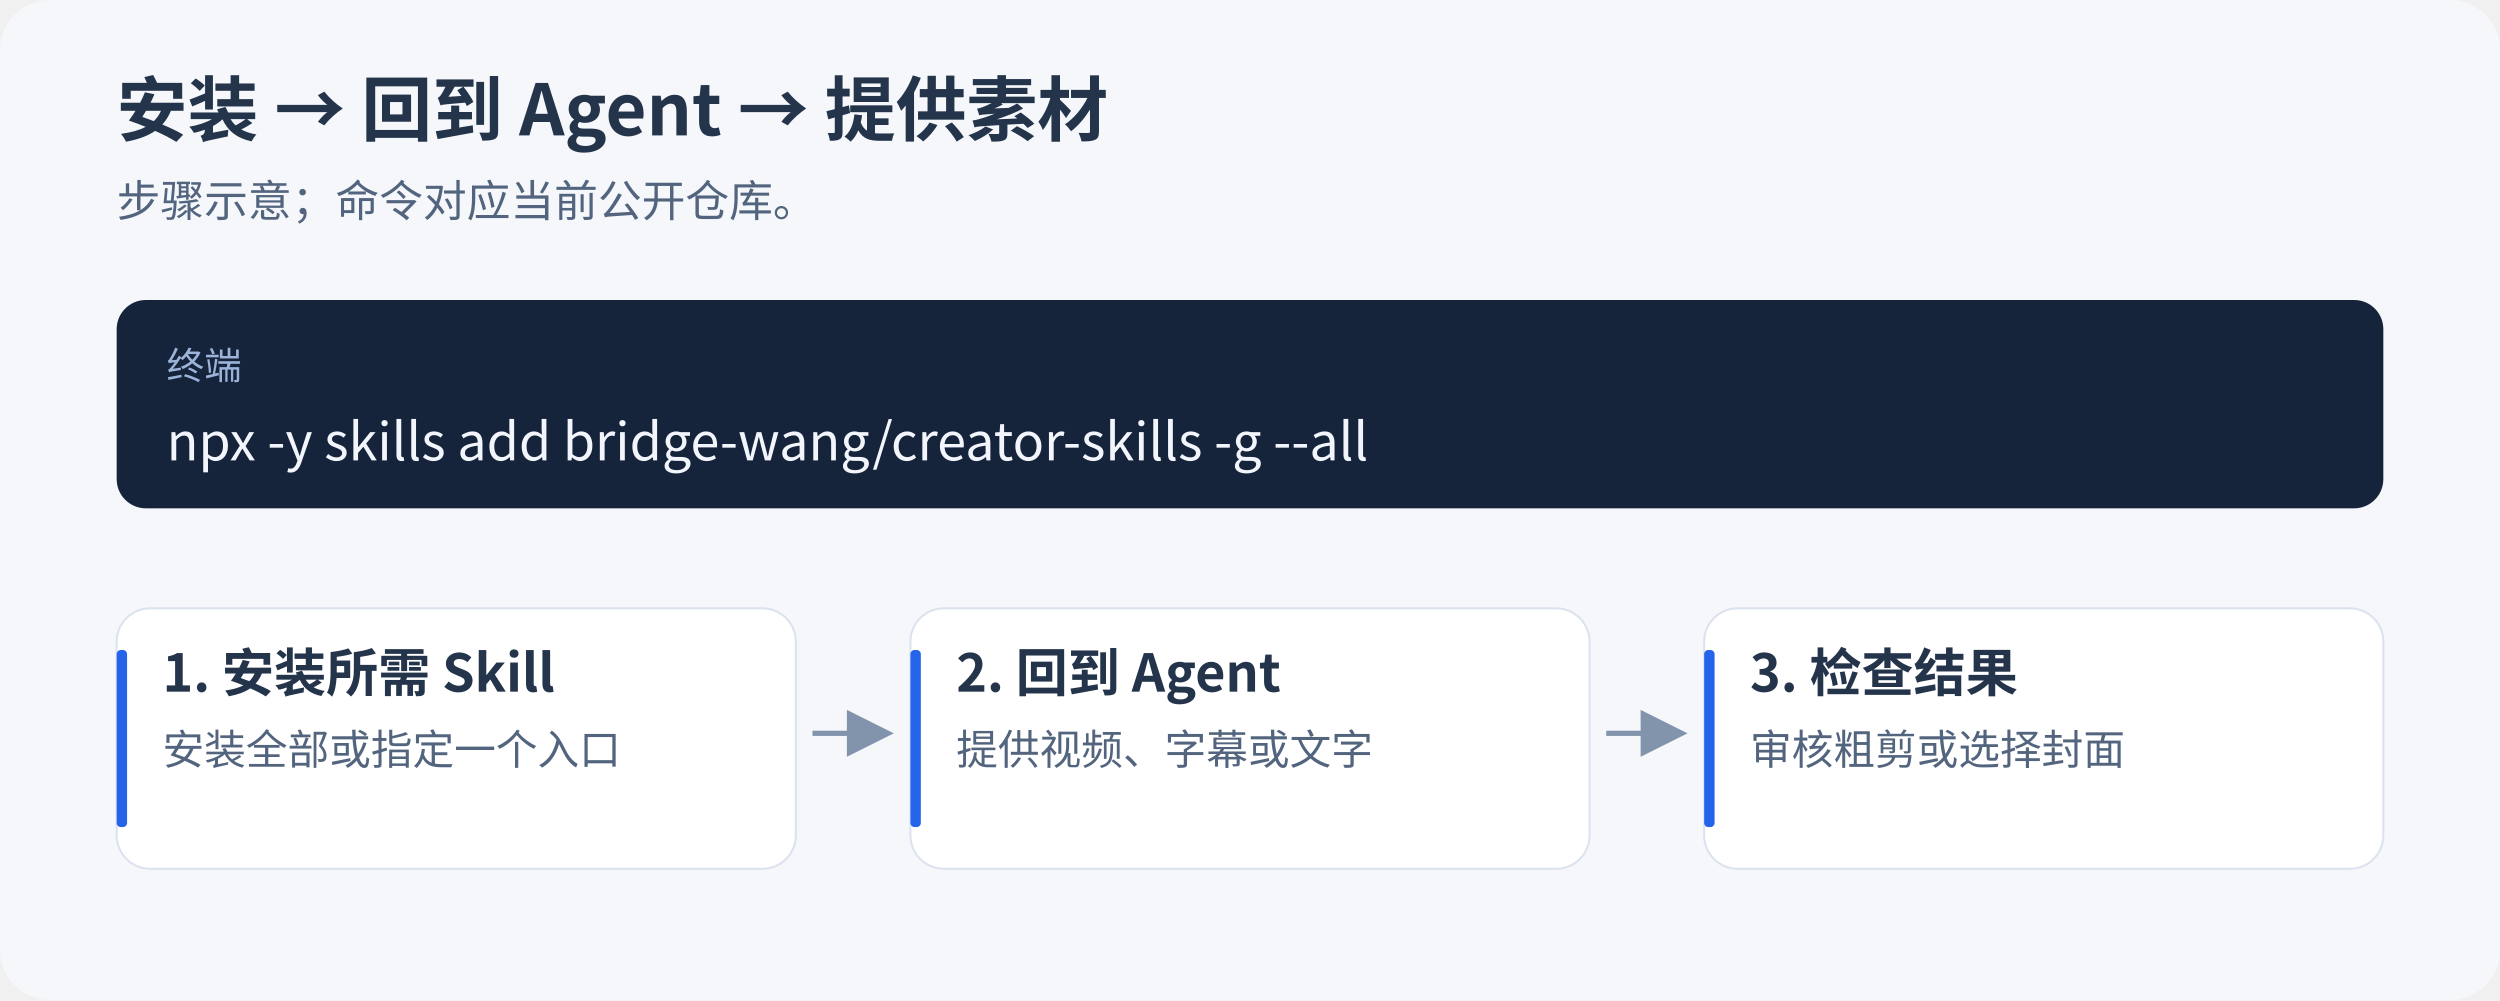
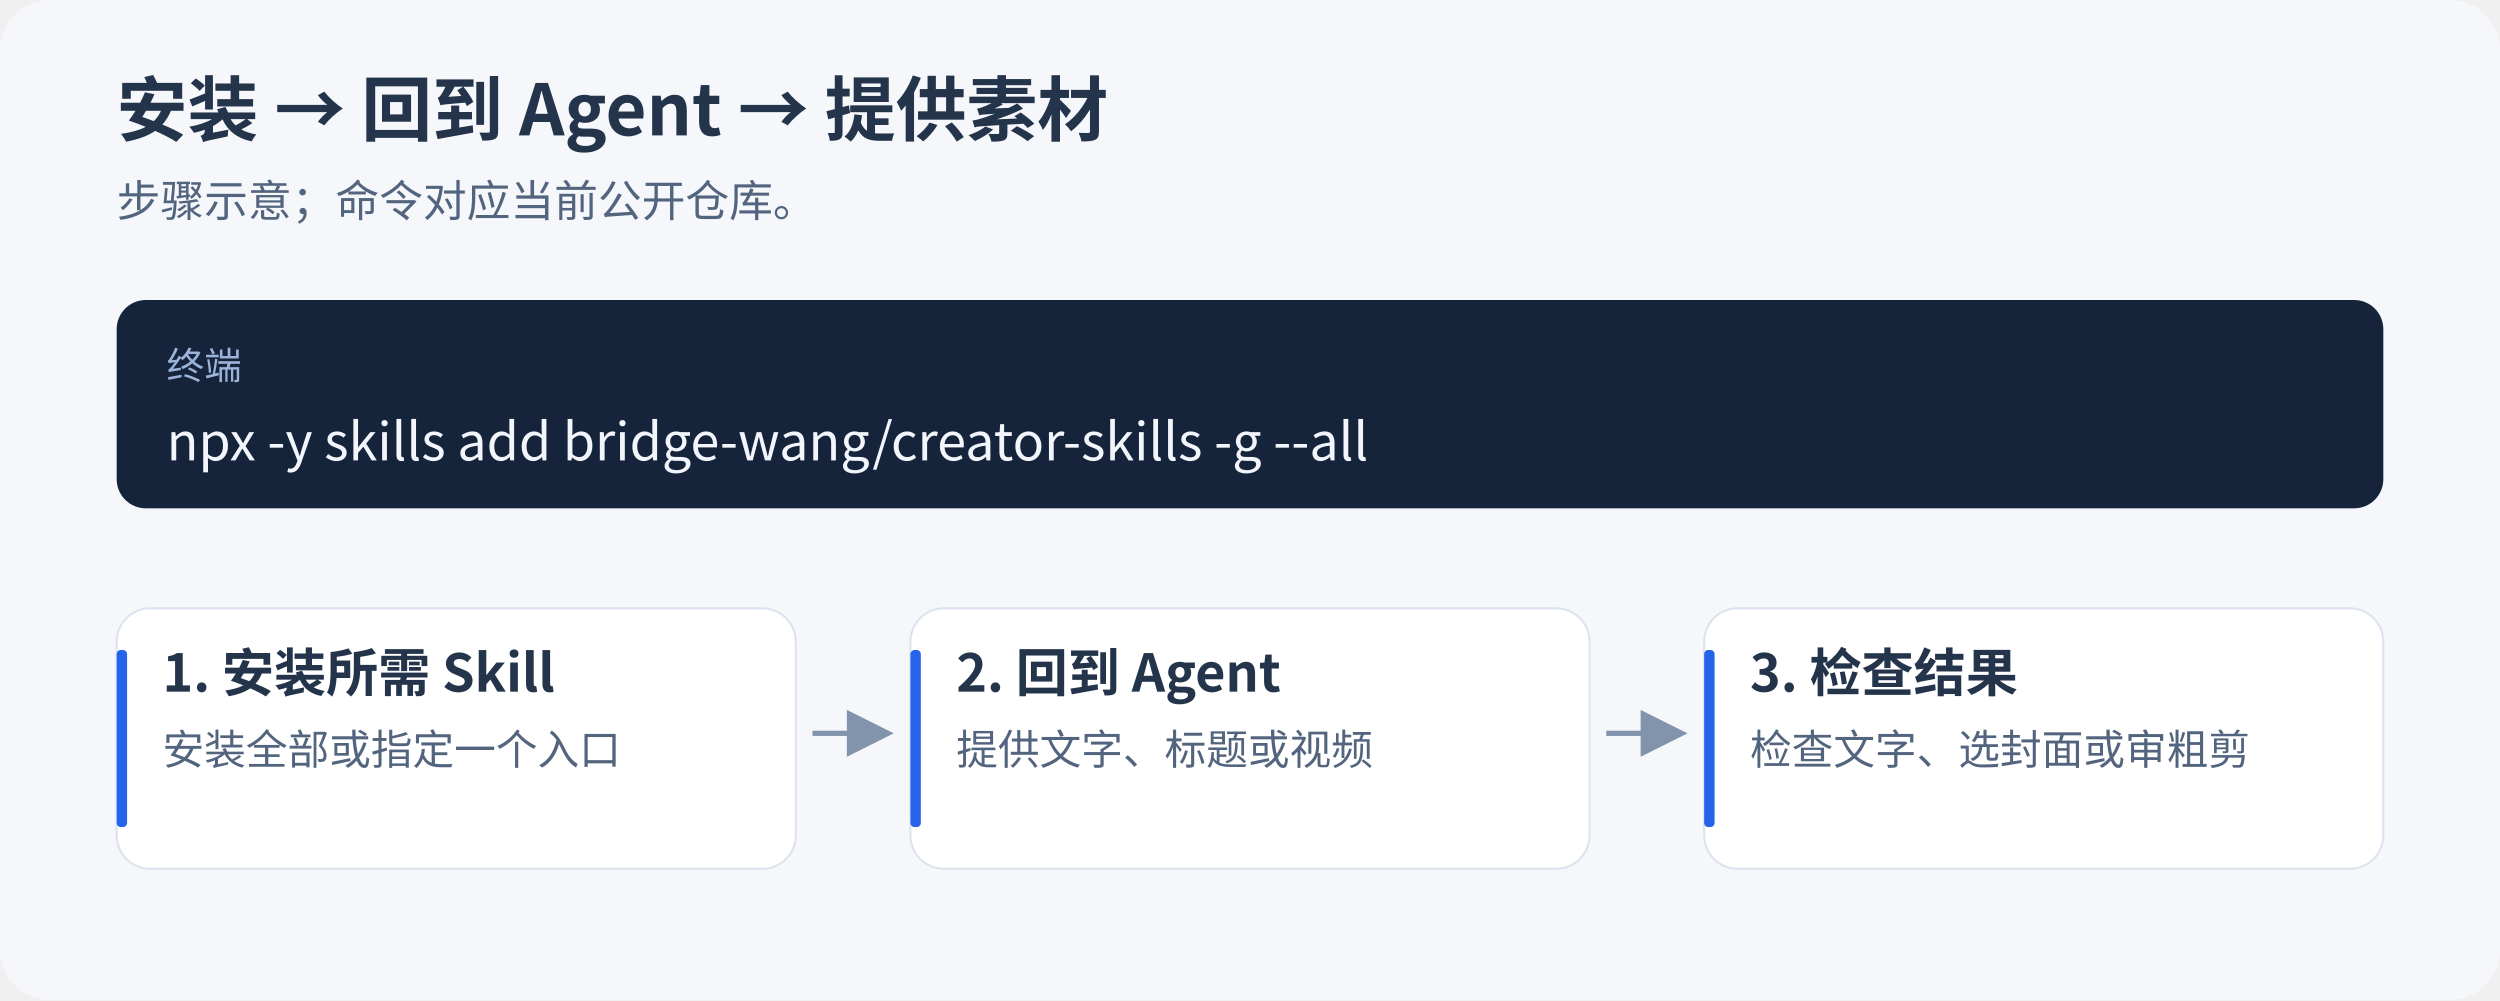
<svg xmlns="http://www.w3.org/2000/svg" width="1200" height="480" viewBox="0 0 1200 480" role="img" aria-label="creator-tools 从终端安装到 Agent 调用的步骤示意">
  <rect width="1200" height="480" rx="24" fill="#F5F7FB" />
  <defs>
    <marker id="arrow" markerWidth="9" markerHeight="9" refX="7" refY="4.5" orient="auto">
      <path d="M0,0 L9,4.5 L0,9 Z" fill="#8294AC" />
    </marker>
  </defs>
  <text x="56" y="65" fill="#24344B" font-family="system-ui, -apple-system, BlinkMacSystemFont, &quot;PingFang SC&quot;, &quot;Noto Sans CJK SC&quot;, sans-serif" font-size="34" font-weight="600">安装 → 回到 Agent → 提供素材</text>
  <text x="56" y="104" fill="#53657E" font-family="system-ui, -apple-system, BlinkMacSystemFont, &quot;PingFang SC&quot;, &quot;Noto Sans CJK SC&quot;, sans-serif" font-size="21" font-weight="400">步骤示意；命令对应当前公开仓库。</text>
  <rect x="56" y="144" width="1088" height="100" rx="14" fill="#16243B" />
  <text x="80" y="182" fill="#9CB4D9" font-family="system-ui, -apple-system, BlinkMacSystemFont, &quot;PingFang SC&quot;, &quot;Noto Sans CJK SC&quot;, sans-serif" font-size="18" font-weight="400">终端</text>
  <text x="80" y="221" fill="#F2F6FC" font-family="system-ui, -apple-system, BlinkMacSystemFont, &quot;PingFang SC&quot;, &quot;Noto Sans CJK SC&quot;, sans-serif" font-size="25" font-weight="400">npx -y skills add bridge-wang/creator-skills -g --all</text>
  <rect x="56" y="292" width="326" height="125" rx="16" fill="#FFFFFF" stroke="#DCE3EE" />
  <rect x="56" y="312" width="5" height="85" rx="2" fill="#2563EB" />
  <text x="78" y="332" fill="#24344B" font-family="system-ui, -apple-system, BlinkMacSystemFont, &quot;PingFang SC&quot;, &quot;Noto Sans CJK SC&quot;, sans-serif" font-size="25" font-weight="600">1. 安装所需 Skill</text>
  <text x="78" y="367" fill="#53657E" font-family="system-ui, -apple-system, BlinkMacSystemFont, &quot;PingFang SC&quot;, &quot;Noto Sans CJK SC&quot;, sans-serif" font-size="20" font-weight="400">安装全部或指定一个入口</text>
  <rect x="437" y="292" width="326" height="125" rx="16" fill="#FFFFFF" stroke="#DCE3EE" />
  <rect x="437" y="312" width="5" height="85" rx="2" fill="#2563EB" />
  <text x="459" y="332" fill="#24344B" font-family="system-ui, -apple-system, BlinkMacSystemFont, &quot;PingFang SC&quot;, &quot;Noto Sans CJK SC&quot;, sans-serif" font-size="25" font-weight="600">2. 回到 Agent</text>
-   <text x="459" y="367" fill="#53657E" font-family="system-ui, -apple-system, BlinkMacSystemFont, &quot;PingFang SC&quot;, &quot;Noto Sans CJK SC&quot;, sans-serif" font-size="20" font-weight="400">提供视频、字幕或文字</text>
+   <text x="459" y="367" fill="#53657E" font-family="system-ui, -apple-system, BlinkMacSystemFont, &quot;PingFang SC&quot;, &quot;Noto Sans CJK SC&quot;, sans-serif" font-size="20" font-weight="400">提供文字、标题或视频</text>
  <rect x="818" y="292" width="326" height="125" rx="16" fill="#FFFFFF" stroke="#DCE3EE" />
  <rect x="818" y="312" width="5" height="85" rx="2" fill="#2563EB" />
  <text x="840" y="332" fill="#24344B" font-family="system-ui, -apple-system, BlinkMacSystemFont, &quot;PingFang SC&quot;, &quot;Noto Sans CJK SC&quot;, sans-serif" font-size="25" font-weight="600">3. 检查结果</text>
-   <text x="840" y="367" fill="#53657E" font-family="system-ui, -apple-system, BlinkMacSystemFont, &quot;PingFang SC&quot;, &quot;Noto Sans CJK SC&quot;, sans-serif" font-size="20" font-weight="400">审核粗剪或选择封面</text>
+   <text x="840" y="367" fill="#53657E" font-family="system-ui, -apple-system, BlinkMacSystemFont, &quot;PingFang SC&quot;, &quot;Noto Sans CJK SC&quot;, sans-serif" font-size="20" font-weight="400">检查文字、选封面或审粗剪</text>
  <path d="M390,352 L424,352" fill="none" stroke="#8294AC" stroke-width="2.5" marker-end="url(#arrow)" />
  <path d="M771,352 L805,352" fill="none" stroke="#8294AC" stroke-width="2.5" marker-end="url(#arrow)" />
</svg>
